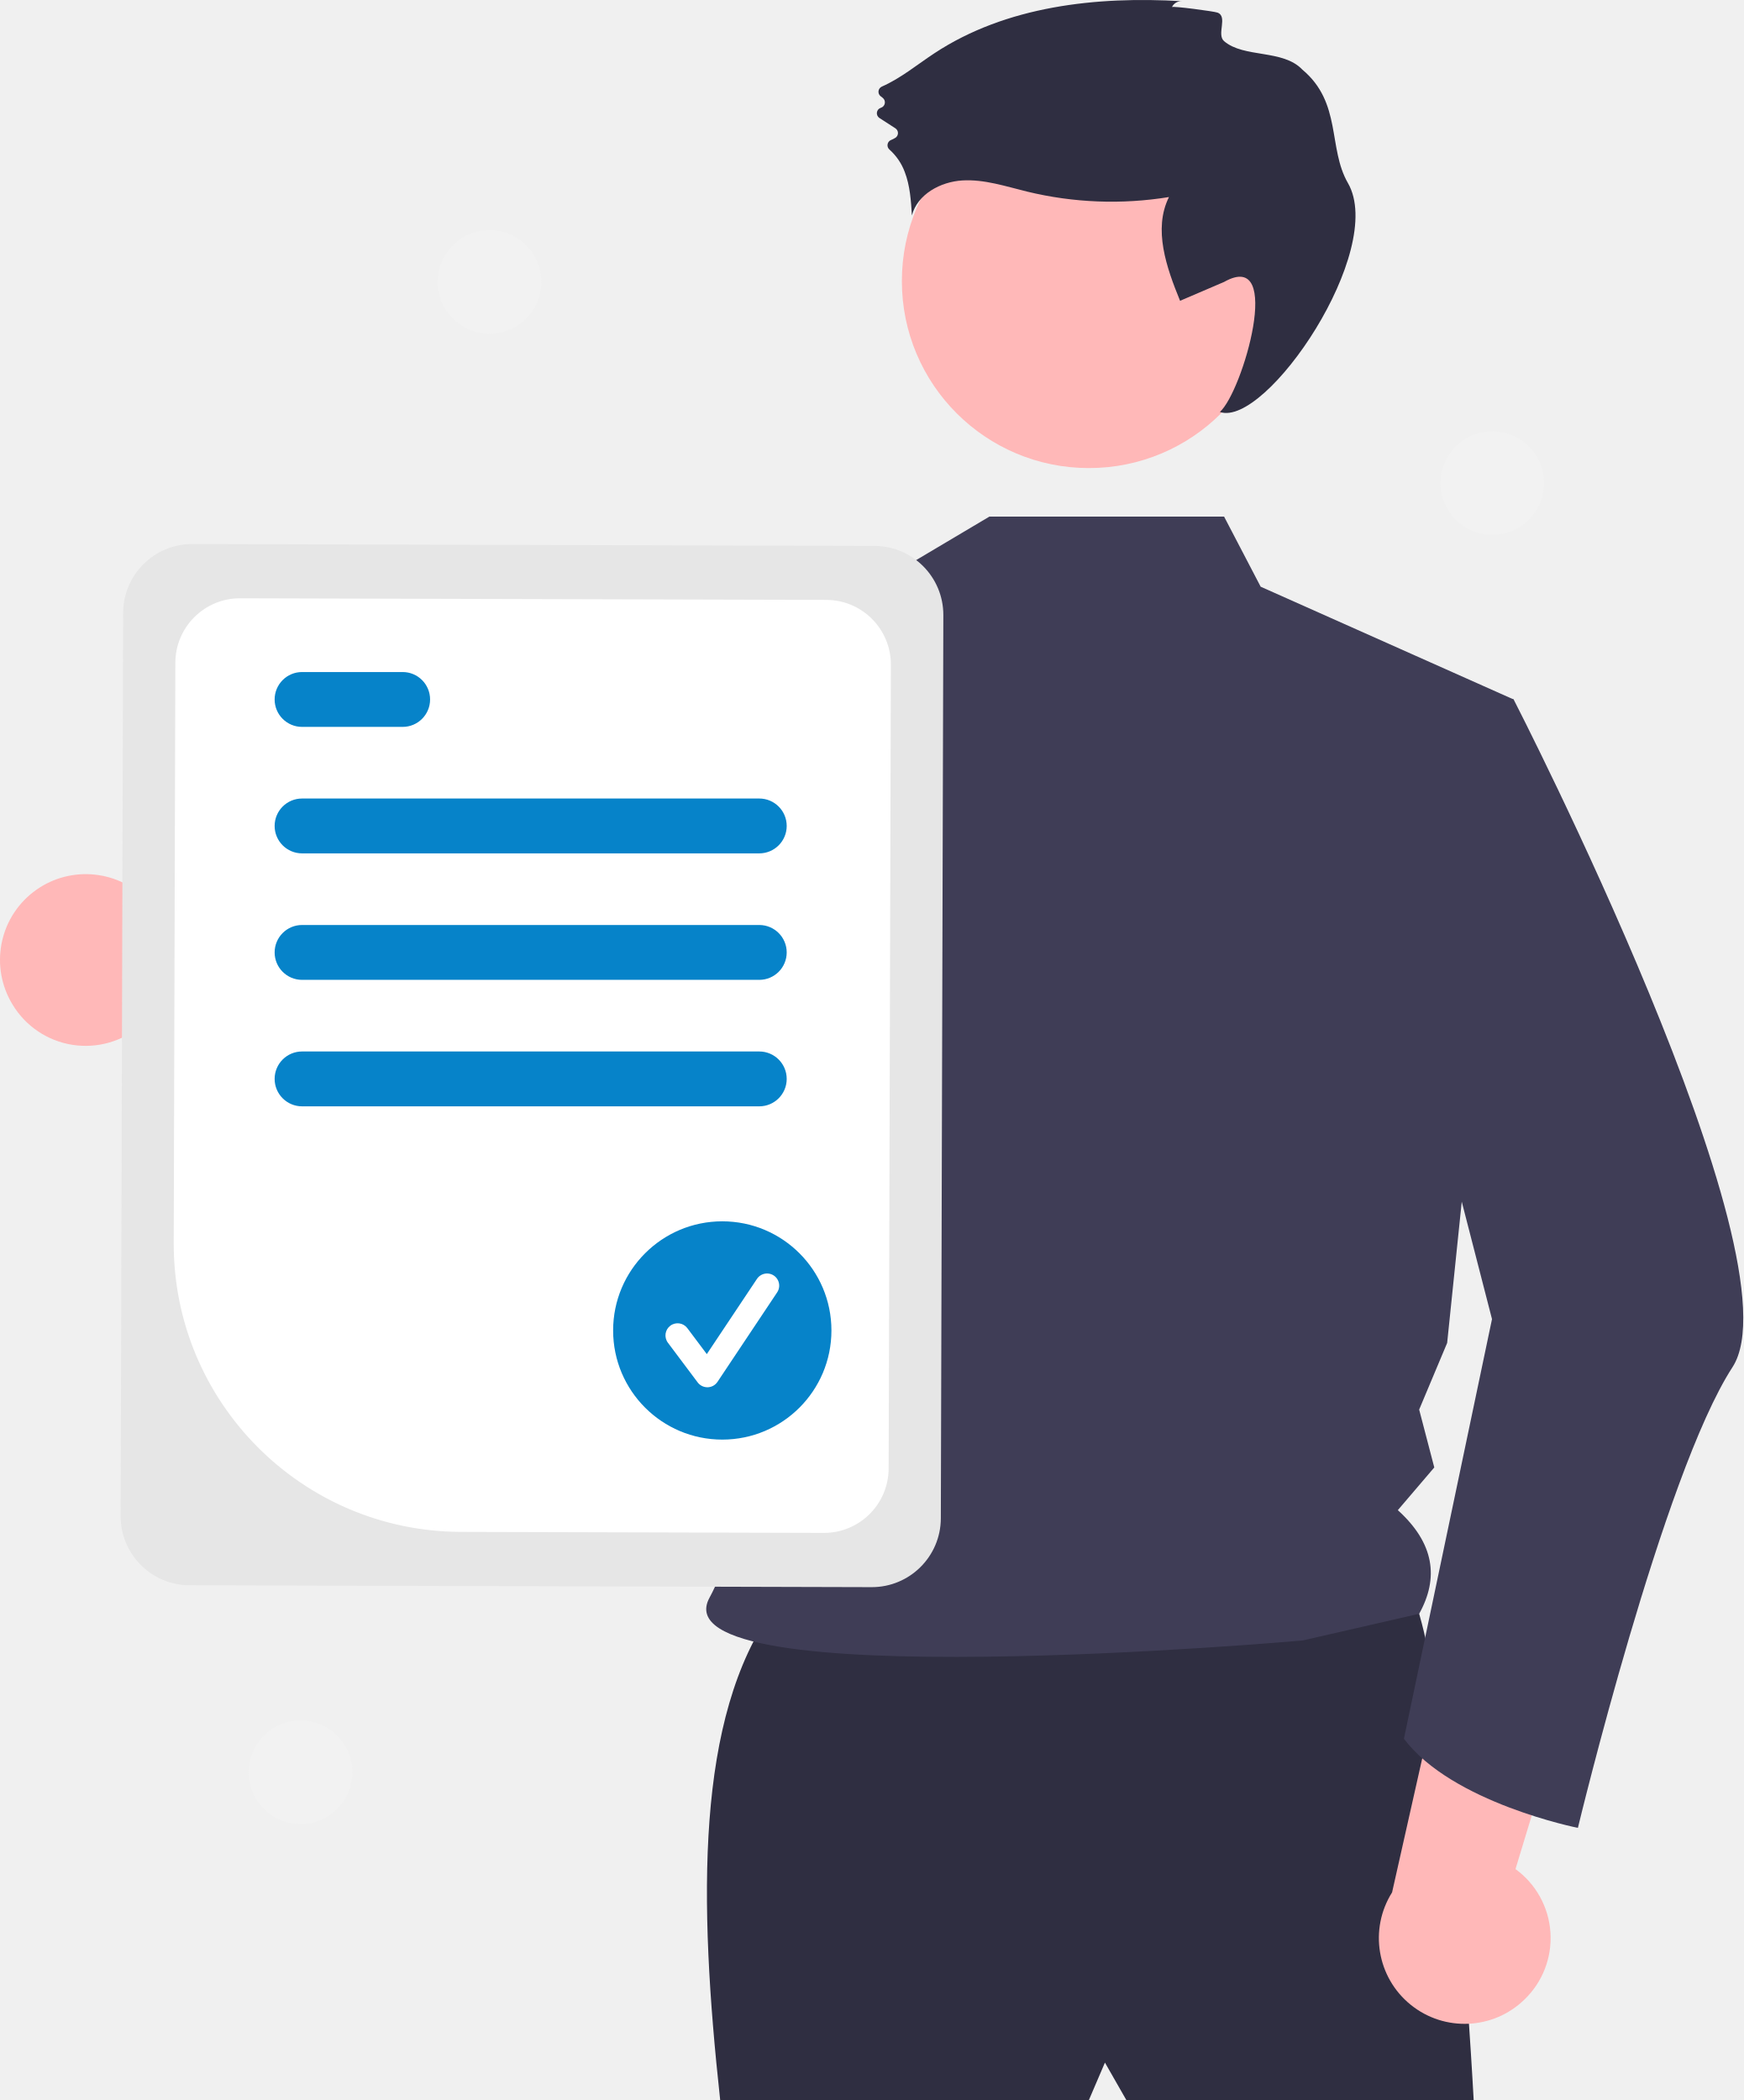
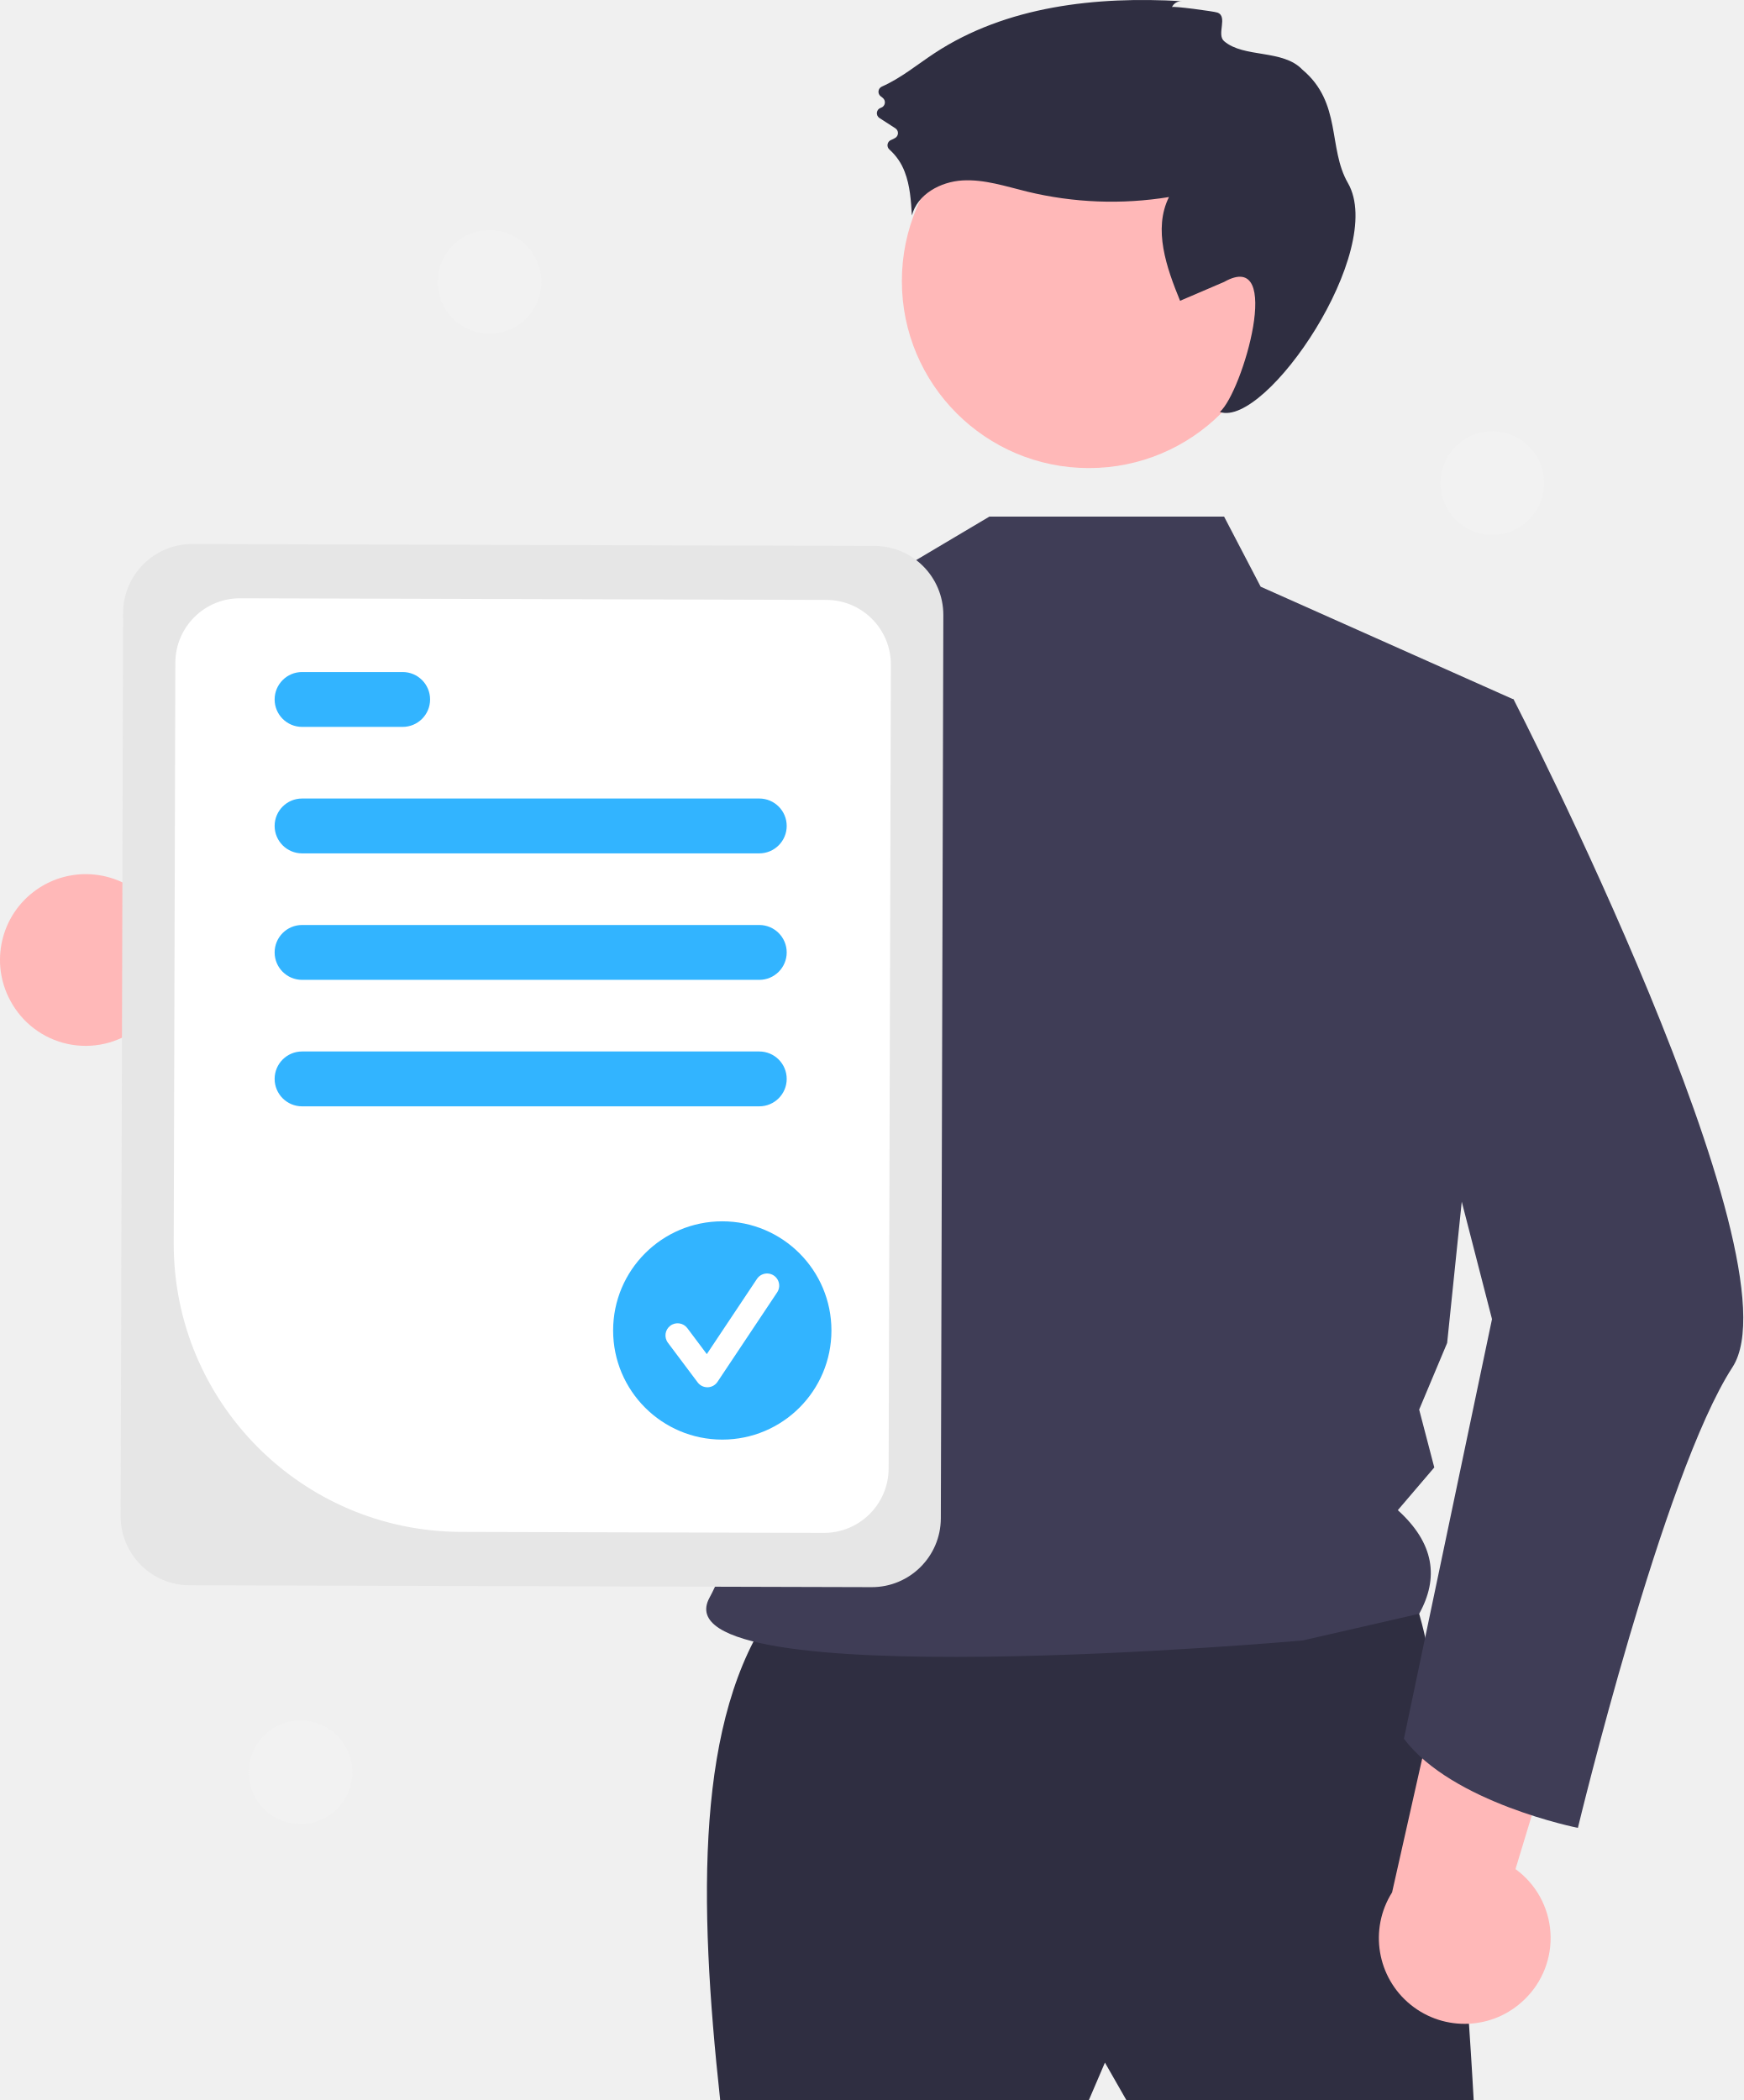
<svg xmlns="http://www.w3.org/2000/svg" data-name="Layer 1" width="571.94" height="689.038" viewBox="0 0 571.94 689.038">
  <path d="M310.019,435.422a27.981,27.981,0,0,0,42.374,6.734L438.65,491.628,435.436,440.056l-81.418-39.072a28.133,28.133,0,0,0-43.998,34.439Z" transform="translate(-305.9303 -105.8648)" fill="#ffb8b8" />
  <path d="M559.741,633.604c-25.586,35.812-24.671,95.726-17.533,161.299l120.974,0,5.26-12.273,7.013,12.273H789.417s-8.766-166.559-24.546-171.819S559.741,633.604,559.741,633.604Z" transform="translate(-305.9303 -105.8648)" fill="#2f2e41" />
  <circle cx="357.252" cy="92.218" r="61.364" fill="#ffb8b8" />
  <path d="M707.534,275.368l12,23,83,37L780.717,546.504,771.534,568.368l4.961,18.987L764.534,601.368c12.007,10.864,13.532,22.236,7,34l-38.221,8.756s-212.521,18.898-194.611-14.026c19.57-35.974,24.553-142.215-18.649-198.988-36.677-48.199-8.519-110.742-8.519-110.742l87-26,32-19Z" transform="translate(-305.9303 -105.8648)" fill="#3f3d56" />
  <path d="M690.426,108.195a3.385,3.385,0,0,1,3.257-1.933c-28.093-1.68-57.685,1.594-81.188,17.075-5.694,3.751-11.062,8.224-17.258,10.945a1.859,1.859,0,0,0-.38,3.163l.681.534a1.866,1.866,0,0,1-.607,3.253l0,0a1.866,1.866,0,0,0-.469,3.352l5.215,3.371a1.858,1.858,0,0,1,.017,3.126,9.271,9.271,0,0,1-1.387.703,1.862,1.862,0,0,0-.59,3.128,18.537,18.537,0,0,1,5.046,7.377c1.738,4.52,2.051,9.442,2.344,14.276,1.797-6.974,9.408-11.08,16.598-11.497s14.202,1.955,21.199,3.66a117.272,117.272,0,0,0,46.548,1.791c-5.256,10.549-.822,23.131,3.64,34.04l14.443-6.191c19.836-11.197,6.019,36.168-1.397,42.67,15.141,5.249,54.772-53.014,42.023-75.114-6.632-11.496-1.924-26.324-14.963-37.227-6.39-6.727-19.149-3.737-25.664-9.328-2.564-2.201,1.344-8.088-2.18-9.371C704.184,109.571,690.619,107.765,690.426,108.195Z" transform="translate(-305.9303 -105.8648)" fill="#2f2e41" />
  <path d="M586.484,300.308c-11.26,49.99-40.14,166.71-69.44,191.12a17.092,17.092,0,0,1-6.52,3.85c-102.99,25.09-135.99-38.91-135.99-38.91s27.6-13.45,28.3-39.74l55.66,17.27,48.52-109.19,7.14-6.66.04-.04Z" transform="translate(-305.9303 -105.8648)" fill="#3f3d56" />
  <path d="M806.075,761.941a27.982,27.982,0,0,0-2.938-42.806L832.009,623.982l-49.539,14.696L762.648,726.784a28.133,28.133,0,0,0,43.427,35.156Z" transform="translate(-305.9303 -105.8648)" fill="#ffb8b8" />
  <path d="M779.65,330.045l22.884,5.323s94.584,184.028,71.792,219.093-50.715,151.156-50.715,151.156-41.298-8.21-57.077-29.249l28.896-137.686-29.805-115.715Z" transform="translate(-305.9303 -105.8648)" fill="#3f3d56" />
  <path d="M345.51,603.32l.822-296.389a22.652,22.652,0,0,1,22.689-22.564l223.839.621a22.652,22.652,0,0,1,22.564,22.689l-.822,296.389a22.652,22.652,0,0,1-22.689,22.564l-223.839-.621A22.652,22.652,0,0,1,345.51,603.32Z" transform="translate(-305.9303 -105.8648)" fill="#e6e6e6" />
  <path d="M362.928,513.846l.528-190.546a21.214,21.214,0,0,1,21.249-21.132l192.371.533a21.215,21.215,0,0,1,21.133,21.249l-.731,263.746A21.215,21.215,0,0,1,576.228,608.829L457.058,608.499A94.498,94.498,0,0,1,362.928,513.846Z" transform="translate(-305.9303 -105.8648)" fill="#fff" />
-   <path d="M555.034,385.868h-150a9,9,0,0,1,0-18h150a9,9,0,0,1,0,18Z" transform="translate(-305.9303 -105.8648)" fill="#0683c9" />
-   <path d="M438.034,344.368h-33a9,9,0,0,1,0-18h33a9,9,0,0,1,0,18Z" transform="translate(-305.9303 -105.8648)" fill="#0683c9" />
-   <path d="M555.034,427.368h-150a9,9,0,0,1,0-18h150a9,9,0,0,1,0,18Z" transform="translate(-305.9303 -105.8648)" fill="#0683c9" />
-   <path d="M555.034,468.868h-150a9,9,0,0,1,0-18h150a9,9,0,0,1,0,18Z" transform="translate(-305.9303 -105.8648)" fill="#0683c9" />
-   <circle cx="236.967" cy="436.543" r="35.811" fill="#0683c9" />
+   <path d="M555.034,385.868h-150a9,9,0,0,1,0-18h150a9,9,0,0,1,0,18Z" transform="translate(-305.9303 -105.8648)" fill="#32b4ff" />
+   <path d="M438.034,344.368h-33a9,9,0,0,1,0-18h33a9,9,0,0,1,0,18Z" transform="translate(-305.9303 -105.8648)" fill="#32b4ff" />
+   <path d="M555.034,427.368h-150a9,9,0,0,1,0-18h150a9,9,0,0,1,0,18Z" transform="translate(-305.9303 -105.8648)" fill="#32b4ff" />
+   <path d="M555.034,468.868h-150a9,9,0,0,1,0-18h150a9,9,0,0,1,0,18Z" transform="translate(-305.9303 -105.8648)" fill="#32b4ff" />
+   <circle cx="236.967" cy="436.543" r="35.811" fill="#32b4ff" />
  <path d="M538.012,561.045a3.982,3.982,0,0,1-3.186-1.594l-9.77-13.027a3.983,3.983,0,1,1,6.374-4.78l6.392,8.522,16.416-24.624a3.984,3.984,0,1,1,6.629,4.419L541.326,559.271a3.985,3.985,0,0,1-3.204,1.773C538.085,561.045,538.048,561.045,538.012,561.045Z" transform="translate(-305.9303 -105.8648)" fill="#fff" />
  <circle cx="160.604" cy="92.503" r="17" fill="#f2f2f2" />
  <circle cx="98.604" cy="581.503" r="17" fill="#f2f2f2" />
  <circle cx="489.604" cy="158.503" r="17" fill="#f2f2f2" />
</svg>
